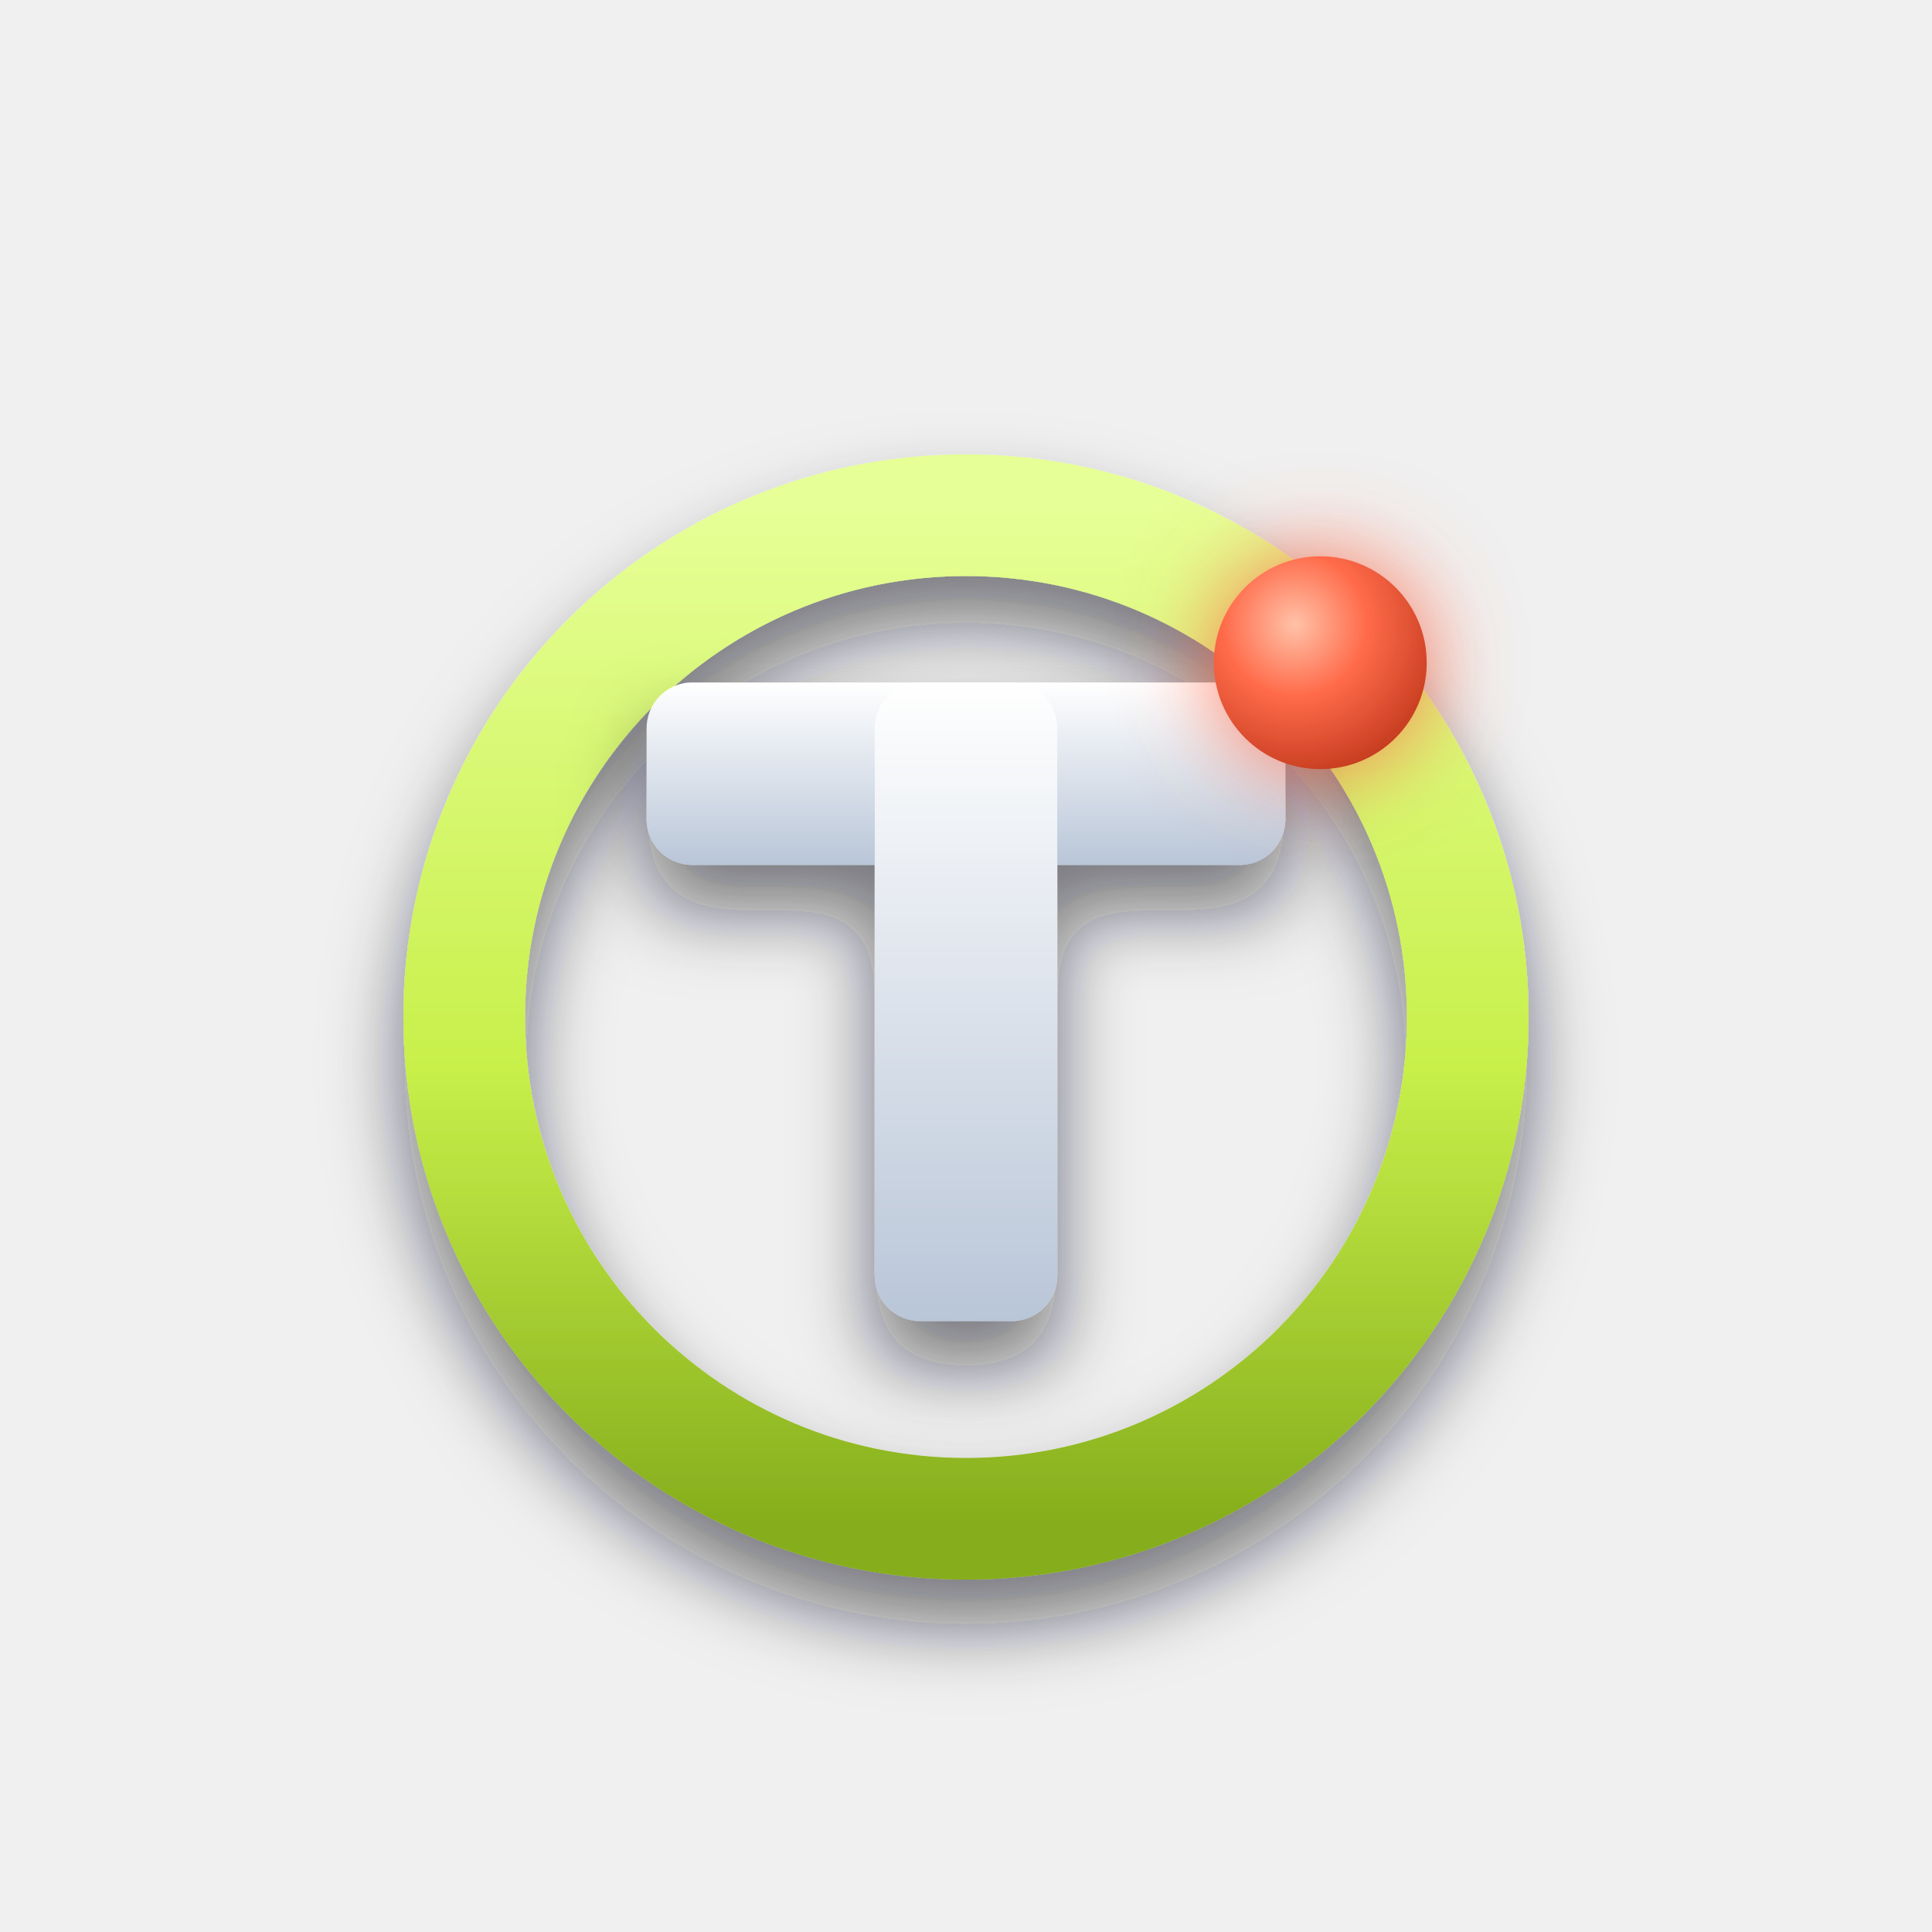
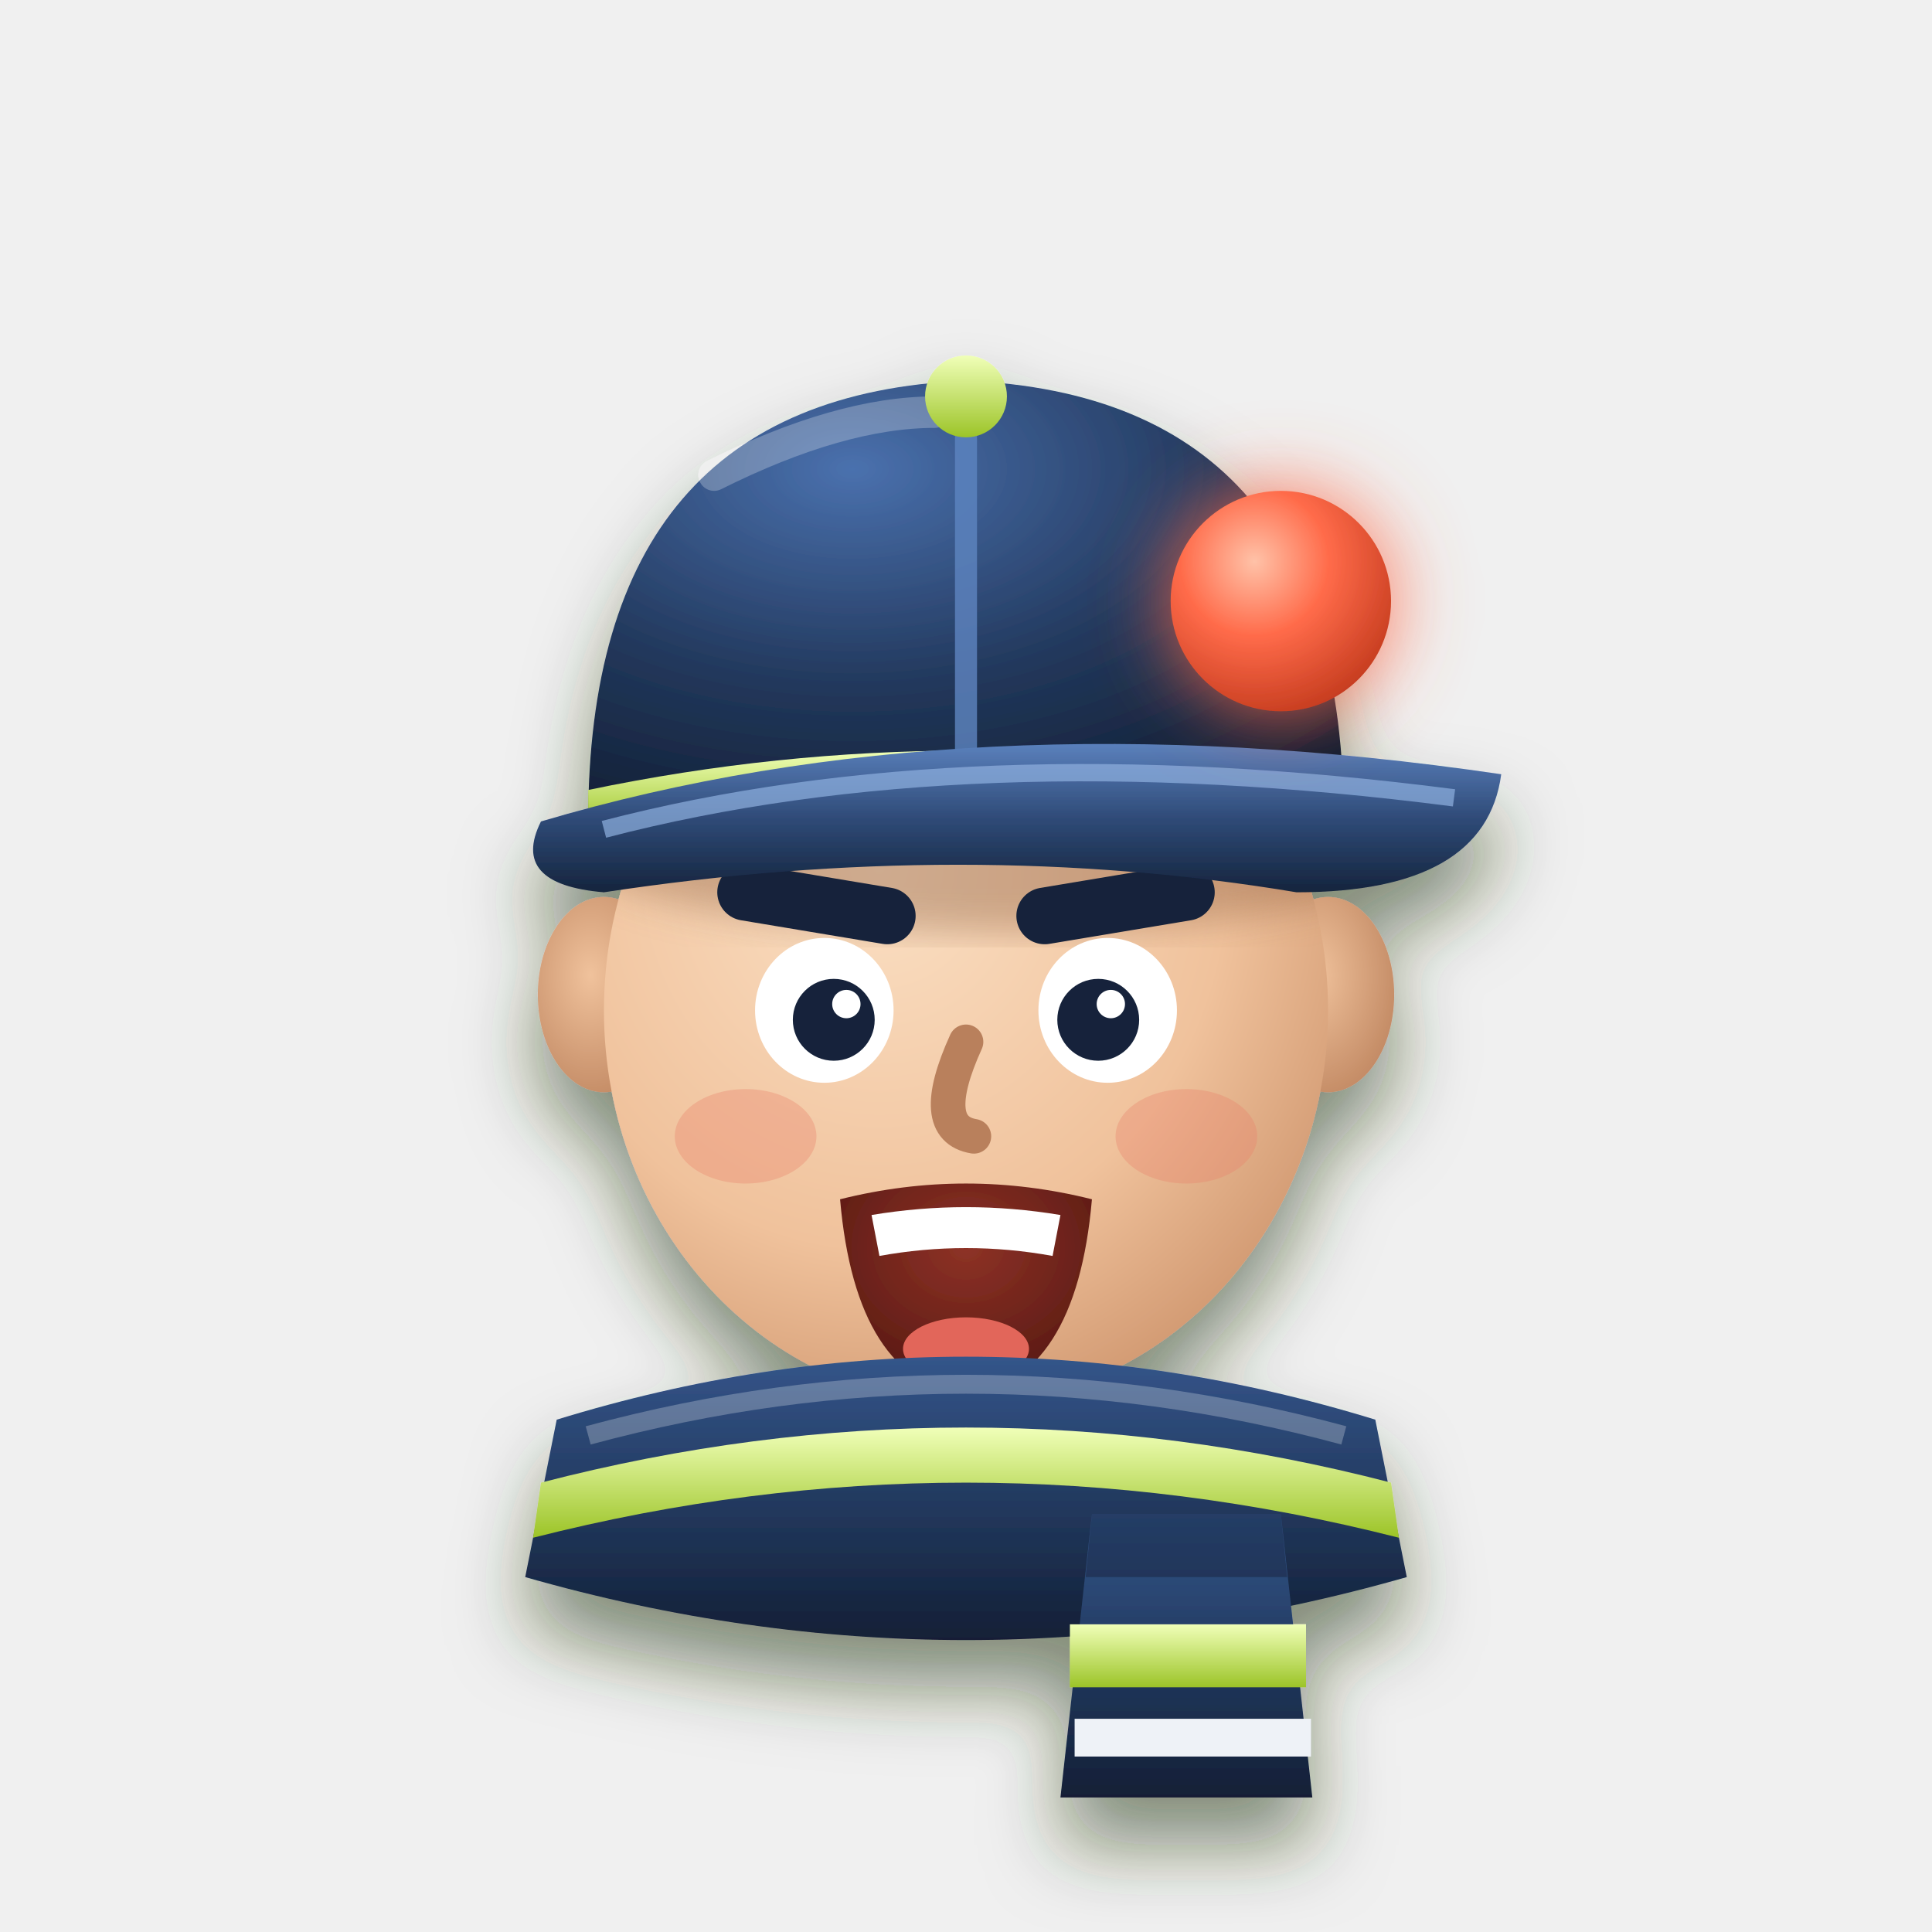
<svg xmlns="http://www.w3.org/2000/svg" viewBox="0 0 108 108" width="1024" height="1024">
  <defs>
-     <linearGradient id="navy" x1="0" y1="0" x2="0" y2="1">
-       <stop offset="0" stop-color="#40669F" />
-       <stop offset="1" stop-color="#182A47" />
+     <radialGradient id="bgL" cx="0.35" cy="0.25" r="0.95">
+       <stop offset="0" stop-color="#E9FFA0" />
+       <stop offset="0.55" stop-color="#C8F04A" />
+       <stop offset="1" stop-color="#8DB51F" />
+     </radialGradient>
+     <radialGradient id="skin" cx="0.38" cy="0.32" r="0.8">
+       <stop offset="0" stop-color="#FBE0C4" />
+       <stop offset="0.6" stop-color="#F0C29C" />
+       <stop offset="1" stop-color="#C98E66" />
+     </radialGradient>
+     <radialGradient id="ear" cx="0.4" cy="0.4" r="0.8">
+       <stop offset="0" stop-color="#F0C29C" />
+       <stop offset="1" stop-color="#B97E58" />
+     </radialGradient>
+     <linearGradient id="neck" x1="0" y1="0" x2="0" y2="1">
+       <stop offset="0" stop-color="#B07450" />
+       <stop offset="1" stop-color="#D9A47E" />
    </linearGradient>
-     <linearGradient id="lime" x1="0" y1="0" x2="0" y2="1">
-       <stop offset="0" stop-color="#E6FF96" />
-       <stop offset="0.55" stop-color="#C8F04A" />
-       <stop offset="1" stop-color="#86AE1C" />
+     <radialGradient id="cap" cx="0.35" cy="0.2" r="0.9">
+       <stop offset="0" stop-color="#4A71AE" />
+       <stop offset="0.55" stop-color="#22385C" />
+       <stop offset="1" stop-color="#101C30" />
+     </radialGradient>
+     <linearGradient id="brim" x1="0" y1="0" x2="0" y2="1">
+       <stop offset="0" stop-color="#5A80BC" />
+       <stop offset="0.5" stop-color="#2F4B78" />
+       <stop offset="1" stop-color="#15243D" />
    </linearGradient>
-     <linearGradient id="white" x1="0" y1="0" x2="0" y2="1">
-       <stop offset="0" stop-color="#FFFFFF" />
-       <stop offset="1" stop-color="#B9C6D8" />
+     <linearGradient id="scarf" x1="0" y1="0" x2="0" y2="1">
+       <stop offset="0" stop-color="#34558A" />
+       <stop offset="1" stop-color="#121F36" />
    </linearGradient>
+     <linearGradient id="stripe" x1="0" y1="0" x2="0" y2="1">
+       <stop offset="0" stop-color="#F0FFB8" />
+       <stop offset="1" stop-color="#9CC428" />
+     </linearGradient>
+     <radialGradient id="mouth" cx="0.5" cy="0.3" r="0.8">
+       <stop offset="0" stop-color="#8E3226" />
+       <stop offset="1" stop-color="#4E1510" />
+     </radialGradient>
    <radialGradient id="orange" cx="0.38" cy="0.32" r="0.75">
      <stop offset="0" stop-color="#FFC2A8" />
      <stop offset="0.45" stop-color="#FF6B4A" />
      <stop offset="1" stop-color="#C2391C" />
    </radialGradient>
    <linearGradient id="gloss" x1="0" y1="0" x2="0" y2="1">
-       <stop offset="0" stop-color="#FFFFFF" stop-opacity="0.22" />
+       <stop offset="0" stop-color="#FFFFFF" stop-opacity="0.28" />
      <stop offset="1" stop-color="#FFFFFF" stop-opacity="0" />
    </linearGradient>
-     <filter id="sh" x="-30%" y="-30%" width="160%" height="160%">
-       <feDropShadow dx="0" dy="3" stdDeviation="2.5" flood-color="#0A1222" flood-opacity="0.55" />
+     <filter id="sh" x="-20%" y="-20%" width="140%" height="140%">
+       <feDropShadow dx="0" dy="3" stdDeviation="2.4" flood-color="#2B3A0A" flood-opacity="0.55" />
+     </filter>
+     <filter id="soft">
+       <feGaussianBlur stdDeviation="1.2" />
    </filter>
    <filter id="gl" x="-60%" y="-60%" width="220%" height="220%">
-       <feDropShadow dx="0" dy="0" stdDeviation="3" flood-color="#FF6B4A" flood-opacity="0.9" />
+       <feDropShadow dx="0" dy="0" stdDeviation="2.5" flood-color="#FF6B4A" flood-opacity="0.9" />
    </filter>
+     <clipPath id="headclip">
+       <ellipse cx="54" cy="56" rx="23" ry="25" />
+     </clipPath>
  </defs>
-   <g transform="translate(54 56) scale(0.85) translate(-54 -56)">
-     <circle cx="54" cy="57" r="33" fill="none" stroke="url(#lime)" stroke-width="8" filter="url(#sh)" />
+   <g transform="translate(54 60) scale(0.88) translate(-54 -60)">
    <g filter="url(#sh)">
-       <rect x="33" y="35" width="42" height="12" rx="3" fill="url(#white)" />
-       <rect x="48" y="35" width="12" height="42" rx="3" fill="url(#white)" />
+       <path d="M45 70 L63 70 L63 86 L45 86 Z" fill="url(#neck)" />
+       <ellipse cx="31" cy="55" rx="4.2" ry="6.2" fill="url(#ear)" />
+       <ellipse cx="77" cy="55" rx="4.2" ry="6.2" fill="url(#ear)" />
+       <ellipse cx="54" cy="56" rx="23" ry="25" fill="url(#skin)" />
+       <g clip-path="url(#headclip)">
+         <ellipse cx="56" cy="46" rx="26" ry="5" fill="#7A4A2C" opacity="0.35" filter="url(#soft)" />
+       </g>
+       <ellipse cx="40" cy="64" rx="4.5" ry="3" fill="#E8826A" opacity="0.35" />
+       <ellipse cx="68" cy="64" rx="4.5" ry="3" fill="#E8826A" opacity="0.35" />
+       <path d="M40 48.5 L49 50" stroke="#14223A" stroke-width="3.6" stroke-linecap="round" />
+       <path d="M68 48.5 L59 50" stroke="#14223A" stroke-width="3.6" stroke-linecap="round" />
+       <ellipse cx="45" cy="56" rx="4.4" ry="4.6" fill="#FFFFFF" />
+       <circle cx="45.6" cy="56.6" r="2.6" fill="#14223A" />
+       <circle cx="46.4" cy="55.6" r="0.9" fill="#FFFFFF" />
+       <ellipse cx="63" cy="56" rx="4.4" ry="4.6" fill="#FFFFFF" />
+       <circle cx="62.4" cy="56.6" r="2.6" fill="#14223A" />
+       <circle cx="63.2" cy="55.6" r="0.9" fill="#FFFFFF" />
+       <path d="M54 58 Q51.5 63.5 54.5 64" fill="none" stroke="#B9805C" stroke-width="2.2" stroke-linecap="round" />
+       <path d="M46 68 Q54 66 62 68 Q61 79.5 54 80.5 Q47 79.5 46 68 Z" fill="url(#mouth)" />
+       <path d="M48 69 Q54 68 60 69 L59.5 71.6 Q54 70.6 48.5 71.6 Z" fill="#FFFFFF" />
+       <ellipse cx="54" cy="77.5" rx="4" ry="2" fill="#E2665A" />
+       <path d="M30 44 Q30 17 54 16 Q78 17 78 44 Z" fill="url(#cap)" />
+       <path d="M54 16.5 L54 43" stroke="#5E84C0" stroke-width="1.4" opacity="0.8" />
+       <path d="M38 22 Q46 18 52 18" stroke="#FFFFFF" stroke-width="2" stroke-linecap="round" opacity="0.25" fill="none" />
+       <circle cx="54" cy="17" r="2.6" fill="url(#stripe)" />
+       <path d="M30 42 Q54 37 78 42 L78 44.5 Q54 40 30 44.5 Z" fill="url(#stripe)" />
+       <path d="M27 44 Q54 36 88 41 Q87 48.5 75 48.5 Q54 45 31 48.5 Q25 48 27 44 Z" fill="url(#brim)" />
+       <path d="M31 44.5 Q54 38.5 85 42.5" stroke="#8FB0E0" stroke-width="1.1" fill="none" opacity="0.7" />
+       <path d="M28 82 Q54 74 80 82 L82 92 Q54 100 26 92 Z" fill="url(#scarf)" />
+       <path d="M27 86 Q54 79 81 86 L81.5 89.5 Q54 82.5 26.5 89.5 Z" fill="url(#stripe)" />
+       <path d="M30 83 Q54 76.5 78 83" stroke="#FFFFFF" stroke-width="1.2" opacity="0.25" fill="none" />
+       <path d="M62 88 L74 88 L76 106 L60 106 Z" fill="url(#scarf)" />
+       <path d="M62 88 L74 88 L74.4 92 L61.6 92 Z" fill="#0A1222" opacity="0.35" />
+       <rect x="60.6" y="95" width="15" height="4" fill="url(#stripe)" />
+       <rect x="60.9" y="101" width="15" height="2.4" fill="#EEF2F7" />
    </g>
-     <circle cx="77.3" cy="33.7" r="7" fill="url(#orange)" filter="url(#gl)" />
+     <circle cx="74" cy="30" r="7" fill="url(#orange)" filter="url(#gl)" />
  </g>
</svg>
